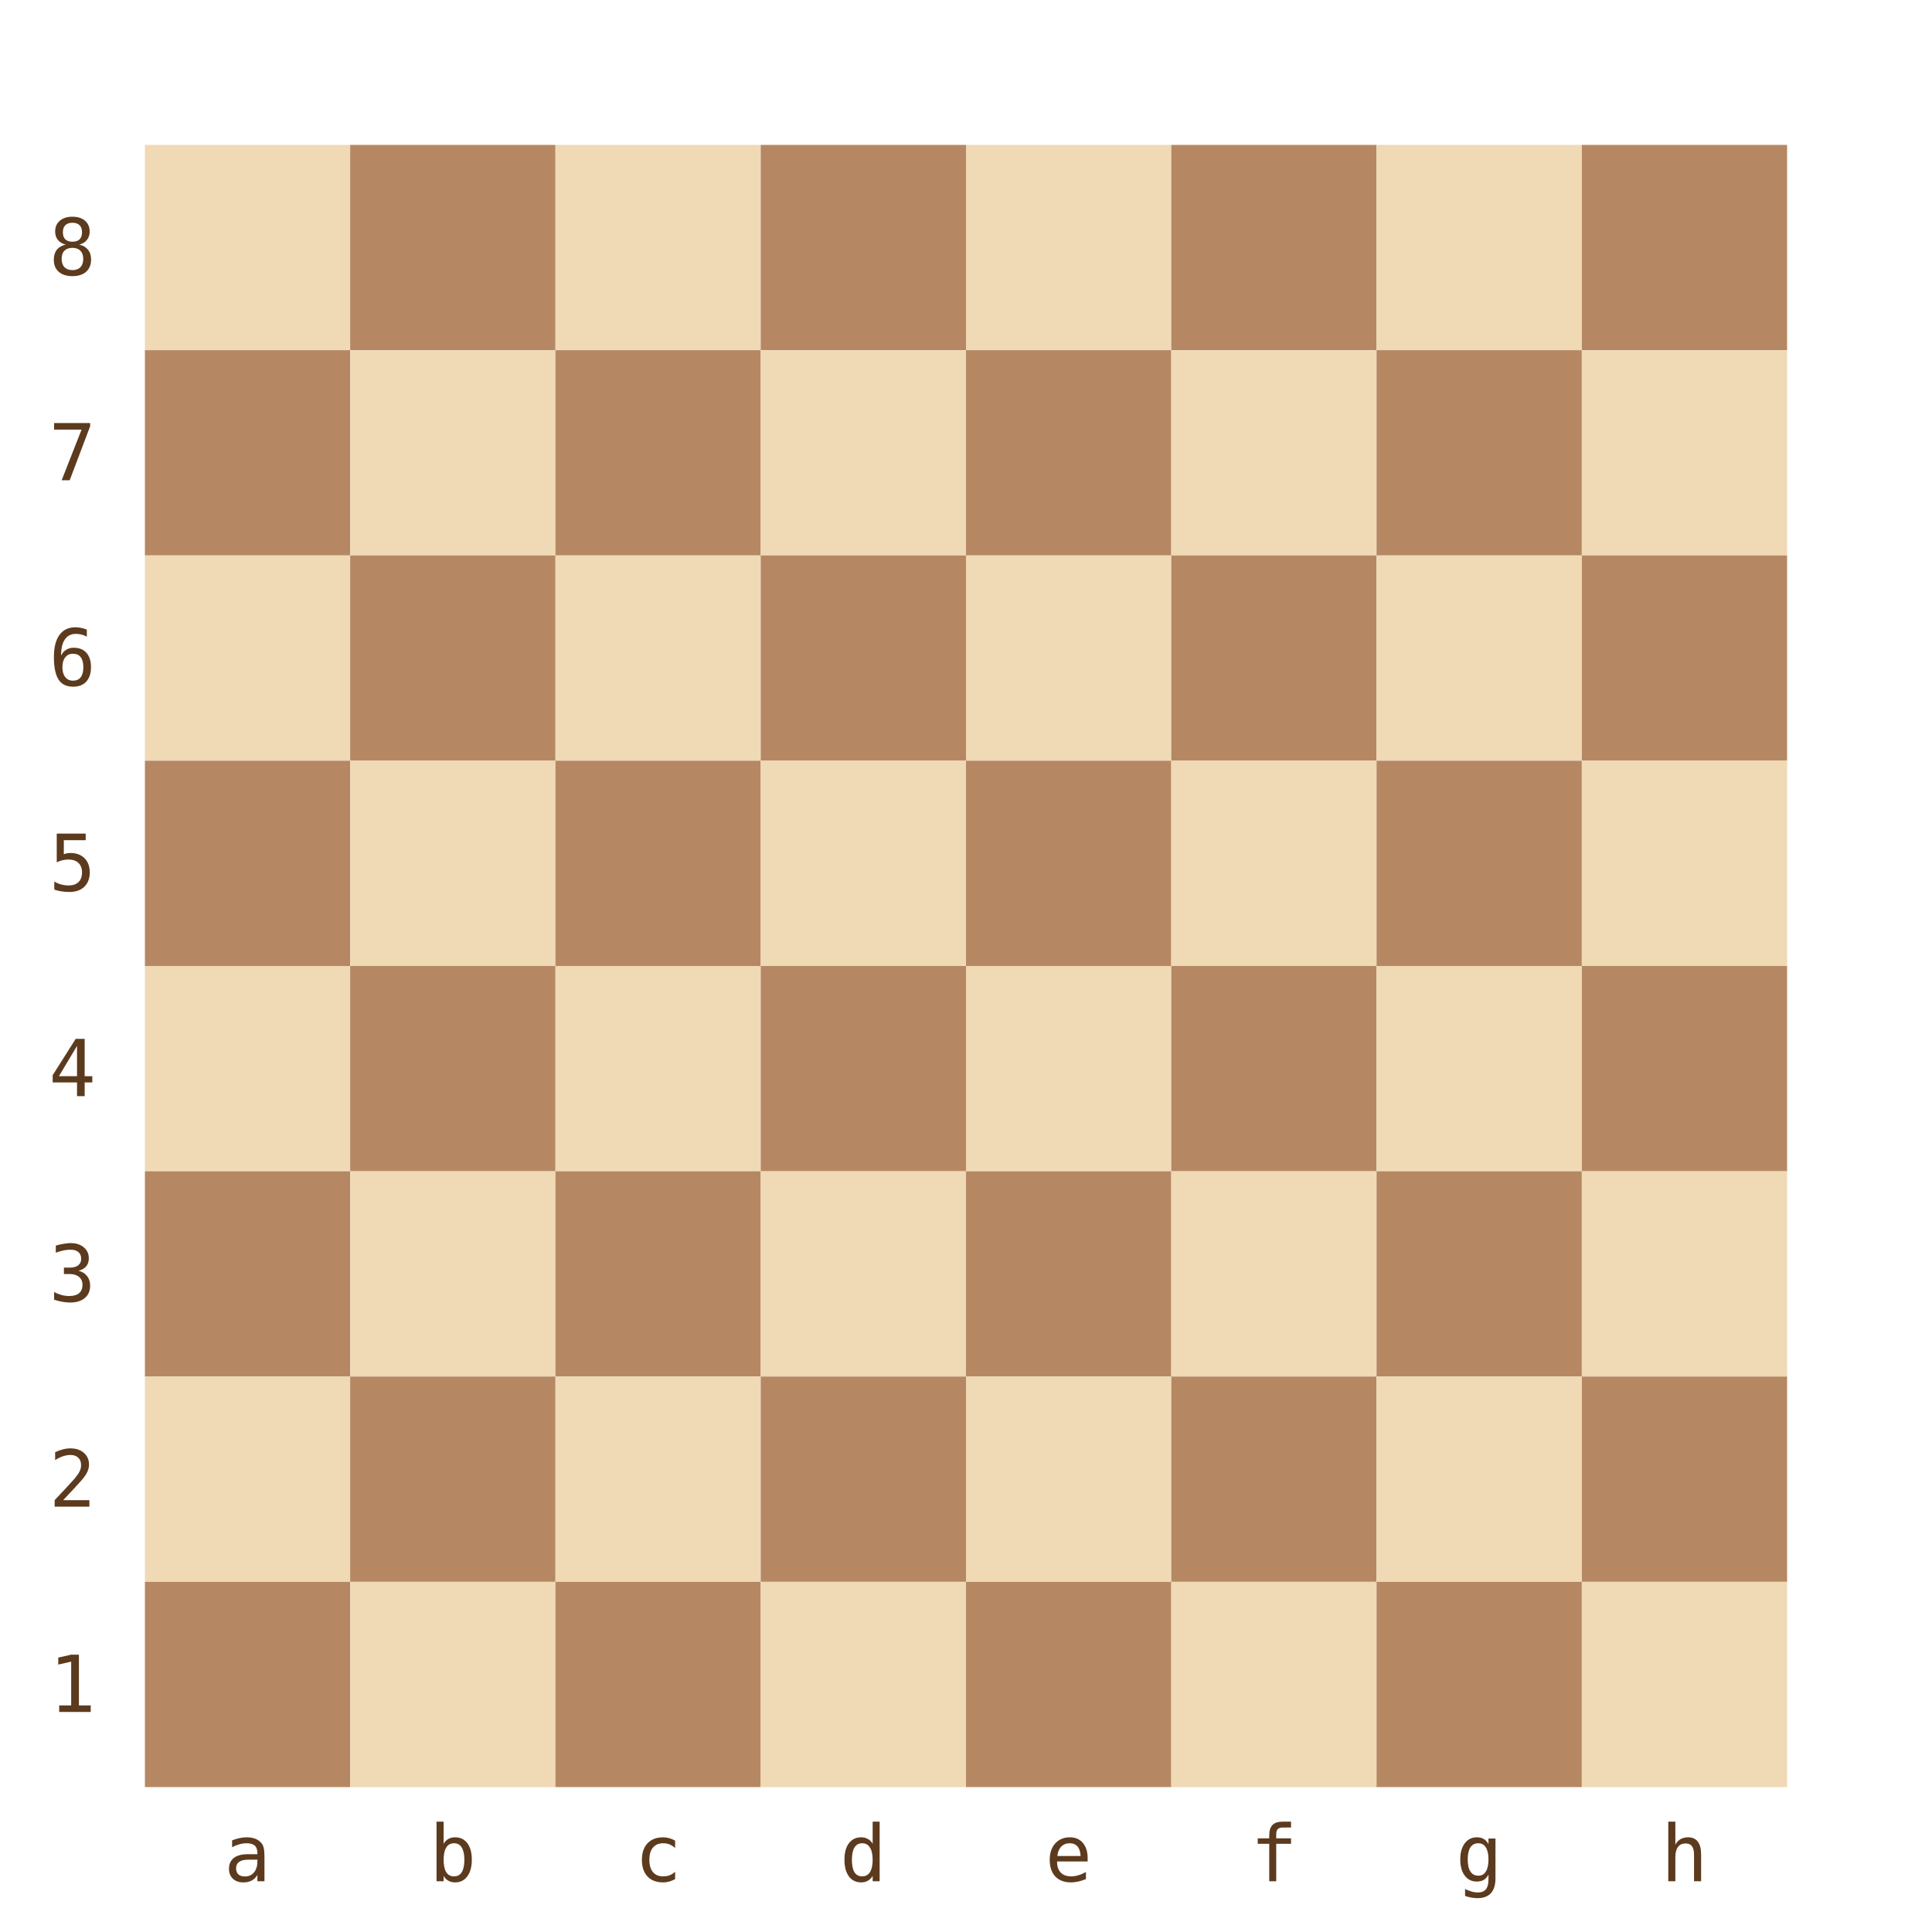
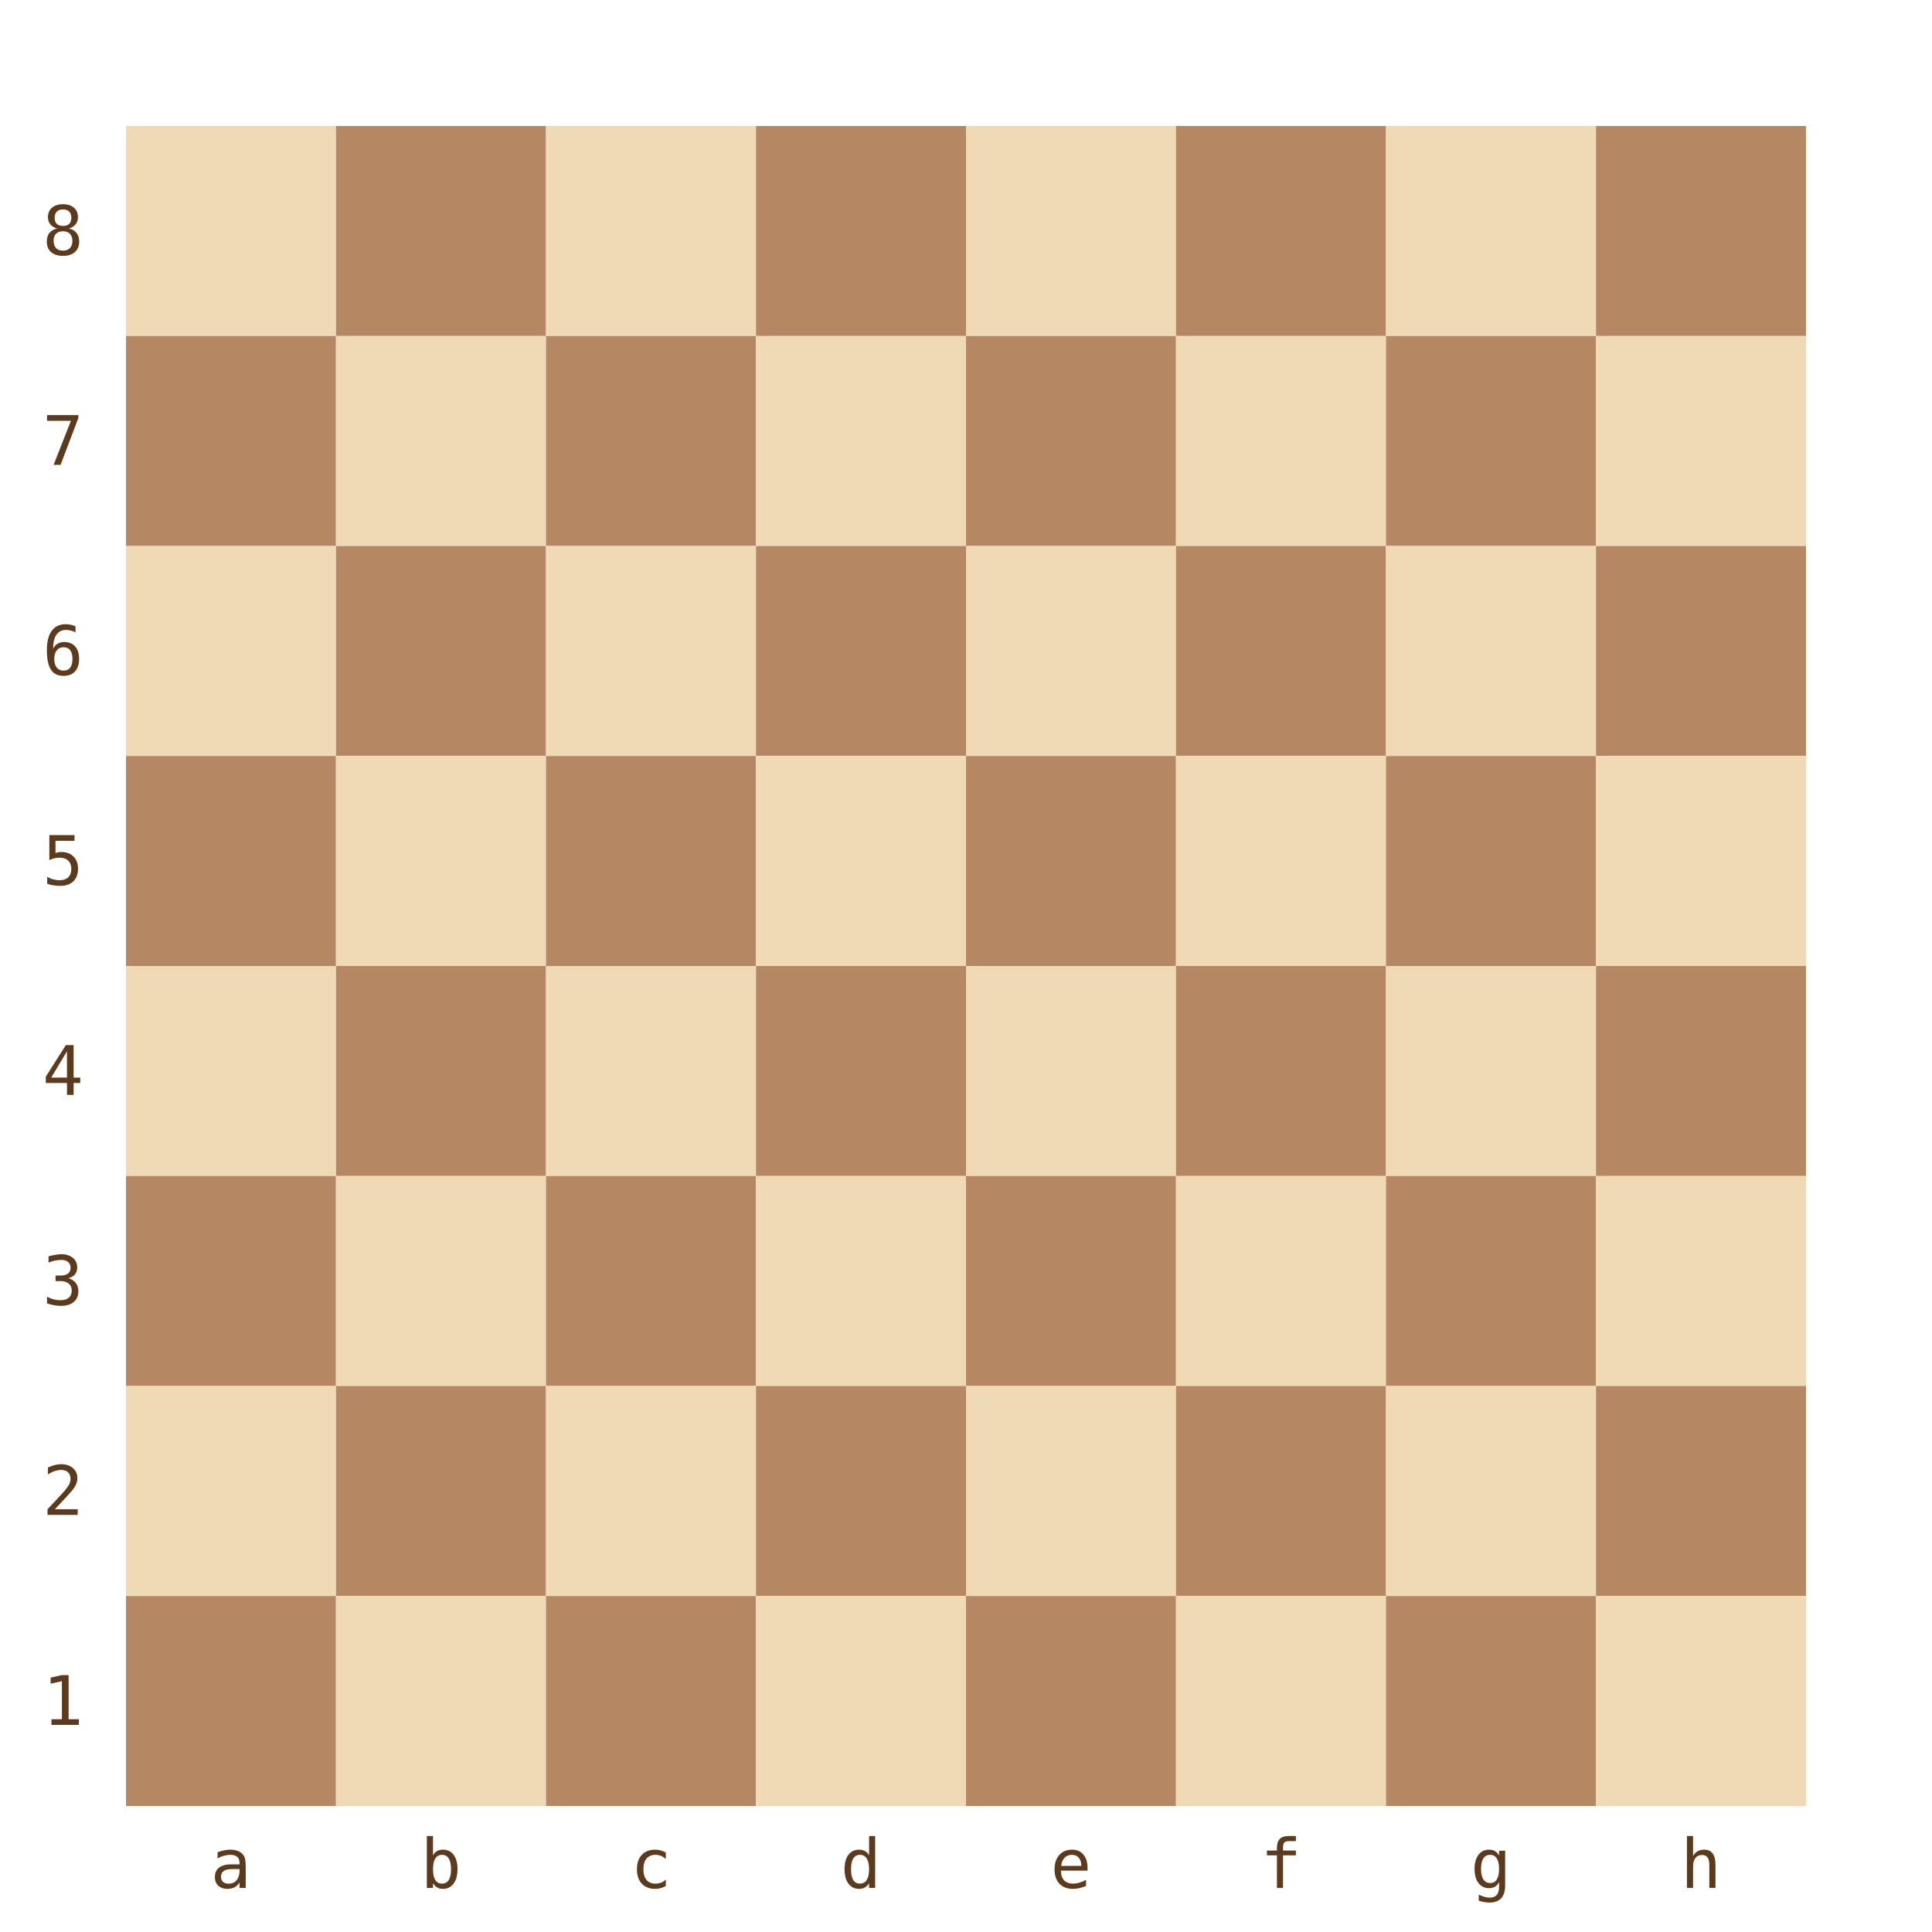
- <svg xmlns="http://www.w3.org/2000/svg" viewBox="0 0 320 320" width="320" height="320">
-   <rect x="24" y="24" width="34" height="34" fill="#f0d9b5" data-sq="a8" class="board-cell" />
-   <rect x="58" y="24" width="34" height="34" fill="#b58863" data-sq="b8" class="board-cell" />
-   <rect x="92" y="24" width="34" height="34" fill="#f0d9b5" data-sq="c8" class="board-cell" />
-   <rect x="126" y="24" width="34" height="34" fill="#b58863" data-sq="d8" class="board-cell" />
-   <rect x="160" y="24" width="34" height="34" fill="#f0d9b5" data-sq="e8" class="board-cell" />
-   <rect x="194" y="24" width="34" height="34" fill="#b58863" data-sq="f8" class="board-cell" />
-   <rect x="228" y="24" width="34" height="34" fill="#f0d9b5" data-sq="g8" class="board-cell" />
-   <rect x="262" y="24" width="34" height="34" fill="#b58863" data-sq="h8" class="board-cell" />
-   <rect x="24" y="58" width="34" height="34" fill="#b58863" data-sq="a7" class="board-cell" />
-   <rect x="58" y="58" width="34" height="34" fill="#f0d9b5" data-sq="b7" class="board-cell" />
-   <rect x="92" y="58" width="34" height="34" fill="#b58863" data-sq="c7" class="board-cell" />
-   <rect x="126" y="58" width="34" height="34" fill="#f0d9b5" data-sq="d7" class="board-cell" />
-   <rect x="160" y="58" width="34" height="34" fill="#b58863" data-sq="e7" class="board-cell" />
-   <rect x="194" y="58" width="34" height="34" fill="#f0d9b5" data-sq="f7" class="board-cell" />
-   <rect x="228" y="58" width="34" height="34" fill="#b58863" data-sq="g7" class="board-cell" />
-   <rect x="262" y="58" width="34" height="34" fill="#f0d9b5" data-sq="h7" class="board-cell" />
-   <rect x="24" y="92" width="34" height="34" fill="#f0d9b5" data-sq="a6" class="board-cell" />
-   <rect x="58" y="92" width="34" height="34" fill="#b58863" data-sq="b6" class="board-cell" />
-   <rect x="92" y="92" width="34" height="34" fill="#f0d9b5" data-sq="c6" class="board-cell" />
-   <rect x="126" y="92" width="34" height="34" fill="#b58863" data-sq="d6" class="board-cell" />
-   <rect x="160" y="92" width="34" height="34" fill="#f0d9b5" data-sq="e6" class="board-cell" />
-   <rect x="194" y="92" width="34" height="34" fill="#b58863" data-sq="f6" class="board-cell" />
-   <rect x="228" y="92" width="34" height="34" fill="#f0d9b5" data-sq="g6" class="board-cell" />
-   <rect x="262" y="92" width="34" height="34" fill="#b58863" data-sq="h6" class="board-cell" />
-   <rect x="24" y="126" width="34" height="34" fill="#b58863" data-sq="a5" class="board-cell" />
-   <rect x="58" y="126" width="34" height="34" fill="#f0d9b5" data-sq="b5" class="board-cell" />
-   <rect x="92" y="126" width="34" height="34" fill="#b58863" data-sq="c5" class="board-cell" />
-   <rect x="126" y="126" width="34" height="34" fill="#f0d9b5" data-sq="d5" class="board-cell" />
-   <rect x="160" y="126" width="34" height="34" fill="#b58863" data-sq="e5" class="board-cell" />
-   <rect x="194" y="126" width="34" height="34" fill="#f0d9b5" data-sq="f5" class="board-cell" />
-   <rect x="228" y="126" width="34" height="34" fill="#b58863" data-sq="g5" class="board-cell" />
-   <rect x="262" y="126" width="34" height="34" fill="#f0d9b5" data-sq="h5" class="board-cell" />
-   <rect x="24" y="160" width="34" height="34" fill="#f0d9b5" data-sq="a4" class="board-cell" />
-   <rect x="58" y="160" width="34" height="34" fill="#b58863" data-sq="b4" class="board-cell" />
-   <rect x="92" y="160" width="34" height="34" fill="#f0d9b5" data-sq="c4" class="board-cell" />
-   <rect x="126" y="160" width="34" height="34" fill="#b58863" data-sq="d4" class="board-cell" />
-   <rect x="160" y="160" width="34" height="34" fill="#f0d9b5" data-sq="e4" class="board-cell" />
-   <rect x="194" y="160" width="34" height="34" fill="#b58863" data-sq="f4" class="board-cell" />
-   <rect x="228" y="160" width="34" height="34" fill="#f0d9b5" data-sq="g4" class="board-cell" />
-   <rect x="262" y="160" width="34" height="34" fill="#b58863" data-sq="h4" class="board-cell" />
-   <rect x="24" y="194" width="34" height="34" fill="#b58863" data-sq="a3" class="board-cell" />
-   <rect x="58" y="194" width="34" height="34" fill="#f0d9b5" data-sq="b3" class="board-cell" />
-   <rect x="92" y="194" width="34" height="34" fill="#b58863" data-sq="c3" class="board-cell" />
-   <rect x="126" y="194" width="34" height="34" fill="#f0d9b5" data-sq="d3" class="board-cell" />
-   <rect x="160" y="194" width="34" height="34" fill="#b58863" data-sq="e3" class="board-cell" />
-   <rect x="194" y="194" width="34" height="34" fill="#f0d9b5" data-sq="f3" class="board-cell" />
-   <rect x="228" y="194" width="34" height="34" fill="#b58863" data-sq="g3" class="board-cell" />
-   <rect x="262" y="194" width="34" height="34" fill="#f0d9b5" data-sq="h3" class="board-cell" />
-   <rect x="24" y="228" width="34" height="34" fill="#f0d9b5" data-sq="a2" class="board-cell" />
-   <rect x="58" y="228" width="34" height="34" fill="#b58863" data-sq="b2" class="board-cell" />
-   <rect x="92" y="228" width="34" height="34" fill="#f0d9b5" data-sq="c2" class="board-cell" />
-   <rect x="126" y="228" width="34" height="34" fill="#b58863" data-sq="d2" class="board-cell" />
-   <rect x="160" y="228" width="34" height="34" fill="#f0d9b5" data-sq="e2" class="board-cell" />
-   <rect x="194" y="228" width="34" height="34" fill="#b58863" data-sq="f2" class="board-cell" />
-   <rect x="228" y="228" width="34" height="34" fill="#f0d9b5" data-sq="g2" class="board-cell" />
-   <rect x="262" y="228" width="34" height="34" fill="#b58863" data-sq="h2" class="board-cell" />
-   <rect x="24" y="262" width="34" height="34" fill="#b58863" data-sq="a1" class="board-cell" />
-   <rect x="58" y="262" width="34" height="34" fill="#f0d9b5" data-sq="b1" class="board-cell" />
-   <rect x="92" y="262" width="34" height="34" fill="#b58863" data-sq="c1" class="board-cell" />
-   <rect x="126" y="262" width="34" height="34" fill="#f0d9b5" data-sq="d1" class="board-cell" />
-   <rect x="160" y="262" width="34" height="34" fill="#b58863" data-sq="e1" class="board-cell" />
-   <rect x="194" y="262" width="34" height="34" fill="#f0d9b5" data-sq="f1" class="board-cell" />
-   <rect x="228" y="262" width="34" height="34" fill="#b58863" data-sq="g1" class="board-cell" />
-   <rect x="262" y="262" width="34" height="34" fill="#f0d9b5" data-sq="h1" class="board-cell" />
-   <text x="41" y="311.6" text-anchor="middle" font-size="13" fill="#5c3a1e" font-family="monospace">a</text>
-   <text x="75" y="311.6" text-anchor="middle" font-size="13" fill="#5c3a1e" font-family="monospace">b</text>
-   <text x="109" y="311.6" text-anchor="middle" font-size="13" fill="#5c3a1e" font-family="monospace">c</text>
-   <text x="143" y="311.6" text-anchor="middle" font-size="13" fill="#5c3a1e" font-family="monospace">d</text>
-   <text x="177" y="311.6" text-anchor="middle" font-size="13" fill="#5c3a1e" font-family="monospace">e</text>
-   <text x="211" y="311.6" text-anchor="middle" font-size="13" fill="#5c3a1e" font-family="monospace">f</text>
-   <text x="245" y="311.6" text-anchor="middle" font-size="13" fill="#5c3a1e" font-family="monospace">g</text>
-   <text x="279" y="311.6" text-anchor="middle" font-size="13" fill="#5c3a1e" font-family="monospace">h</text>
-   <text x="12" y="45.55" text-anchor="middle" font-size="13" fill="#5c3a1e" font-family="monospace">8</text>
-   <text x="12" y="79.55" text-anchor="middle" font-size="13" fill="#5c3a1e" font-family="monospace">7</text>
-   <text x="12" y="113.55" text-anchor="middle" font-size="13" fill="#5c3a1e" font-family="monospace">6</text>
-   <text x="12" y="147.55" text-anchor="middle" font-size="13" fill="#5c3a1e" font-family="monospace">5</text>
-   <text x="12" y="181.55" text-anchor="middle" font-size="13" fill="#5c3a1e" font-family="monospace">4</text>
-   <text x="12" y="215.55" text-anchor="middle" font-size="13" fill="#5c3a1e" font-family="monospace">3</text>
-   <text x="12" y="249.55" text-anchor="middle" font-size="13" fill="#5c3a1e" font-family="monospace">2</text>
-   <text x="12" y="283.55" text-anchor="middle" font-size="13" fill="#5c3a1e" font-family="monospace">1</text>
+ <svg xmlns="http://www.w3.org/2000/svg" viewBox="0 0 368 368" width="368" height="368">
+   <rect x="24" y="24" width="40" height="40" fill="#f0d9b5" data-sq="a8" class="board-cell" />
+   <rect x="64" y="24" width="40" height="40" fill="#b58863" data-sq="b8" class="board-cell" />
+   <rect x="104" y="24" width="40" height="40" fill="#f0d9b5" data-sq="c8" class="board-cell" />
+   <rect x="144" y="24" width="40" height="40" fill="#b58863" data-sq="d8" class="board-cell" />
+   <rect x="184" y="24" width="40" height="40" fill="#f0d9b5" data-sq="e8" class="board-cell" />
+   <rect x="224" y="24" width="40" height="40" fill="#b58863" data-sq="f8" class="board-cell" />
+   <rect x="264" y="24" width="40" height="40" fill="#f0d9b5" data-sq="g8" class="board-cell" />
+   <rect x="304" y="24" width="40" height="40" fill="#b58863" data-sq="h8" class="board-cell" />
+   <rect x="24" y="64" width="40" height="40" fill="#b58863" data-sq="a7" class="board-cell" />
+   <rect x="64" y="64" width="40" height="40" fill="#f0d9b5" data-sq="b7" class="board-cell" />
+   <rect x="104" y="64" width="40" height="40" fill="#b58863" data-sq="c7" class="board-cell" />
+   <rect x="144" y="64" width="40" height="40" fill="#f0d9b5" data-sq="d7" class="board-cell" />
+   <rect x="184" y="64" width="40" height="40" fill="#b58863" data-sq="e7" class="board-cell" />
+   <rect x="224" y="64" width="40" height="40" fill="#f0d9b5" data-sq="f7" class="board-cell" />
+   <rect x="264" y="64" width="40" height="40" fill="#b58863" data-sq="g7" class="board-cell" />
+   <rect x="304" y="64" width="40" height="40" fill="#f0d9b5" data-sq="h7" class="board-cell" />
+   <rect x="24" y="104" width="40" height="40" fill="#f0d9b5" data-sq="a6" class="board-cell" />
+   <rect x="64" y="104" width="40" height="40" fill="#b58863" data-sq="b6" class="board-cell" />
+   <rect x="104" y="104" width="40" height="40" fill="#f0d9b5" data-sq="c6" class="board-cell" />
+   <rect x="144" y="104" width="40" height="40" fill="#b58863" data-sq="d6" class="board-cell" />
+   <rect x="184" y="104" width="40" height="40" fill="#f0d9b5" data-sq="e6" class="board-cell" />
+   <rect x="224" y="104" width="40" height="40" fill="#b58863" data-sq="f6" class="board-cell" />
+   <rect x="264" y="104" width="40" height="40" fill="#f0d9b5" data-sq="g6" class="board-cell" />
+   <rect x="304" y="104" width="40" height="40" fill="#b58863" data-sq="h6" class="board-cell" />
+   <rect x="24" y="144" width="40" height="40" fill="#b58863" data-sq="a5" class="board-cell" />
+   <rect x="64" y="144" width="40" height="40" fill="#f0d9b5" data-sq="b5" class="board-cell" />
+   <rect x="104" y="144" width="40" height="40" fill="#b58863" data-sq="c5" class="board-cell" />
+   <rect x="144" y="144" width="40" height="40" fill="#f0d9b5" data-sq="d5" class="board-cell" />
+   <rect x="184" y="144" width="40" height="40" fill="#b58863" data-sq="e5" class="board-cell" />
+   <rect x="224" y="144" width="40" height="40" fill="#f0d9b5" data-sq="f5" class="board-cell" />
+   <rect x="264" y="144" width="40" height="40" fill="#b58863" data-sq="g5" class="board-cell" />
+   <rect x="304" y="144" width="40" height="40" fill="#f0d9b5" data-sq="h5" class="board-cell" />
+   <rect x="24" y="184" width="40" height="40" fill="#f0d9b5" data-sq="a4" class="board-cell" />
+   <rect x="64" y="184" width="40" height="40" fill="#b58863" data-sq="b4" class="board-cell" />
+   <rect x="104" y="184" width="40" height="40" fill="#f0d9b5" data-sq="c4" class="board-cell" />
+   <rect x="144" y="184" width="40" height="40" fill="#b58863" data-sq="d4" class="board-cell" />
+   <rect x="184" y="184" width="40" height="40" fill="#f0d9b5" data-sq="e4" class="board-cell" />
+   <rect x="224" y="184" width="40" height="40" fill="#b58863" data-sq="f4" class="board-cell" />
+   <rect x="264" y="184" width="40" height="40" fill="#f0d9b5" data-sq="g4" class="board-cell" />
+   <rect x="304" y="184" width="40" height="40" fill="#b58863" data-sq="h4" class="board-cell" />
+   <rect x="24" y="224" width="40" height="40" fill="#b58863" data-sq="a3" class="board-cell" />
+   <rect x="64" y="224" width="40" height="40" fill="#f0d9b5" data-sq="b3" class="board-cell" />
+   <rect x="104" y="224" width="40" height="40" fill="#b58863" data-sq="c3" class="board-cell" />
+   <rect x="144" y="224" width="40" height="40" fill="#f0d9b5" data-sq="d3" class="board-cell" />
+   <rect x="184" y="224" width="40" height="40" fill="#b58863" data-sq="e3" class="board-cell" />
+   <rect x="224" y="224" width="40" height="40" fill="#f0d9b5" data-sq="f3" class="board-cell" />
+   <rect x="264" y="224" width="40" height="40" fill="#b58863" data-sq="g3" class="board-cell" />
+   <rect x="304" y="224" width="40" height="40" fill="#f0d9b5" data-sq="h3" class="board-cell" />
+   <rect x="24" y="264" width="40" height="40" fill="#f0d9b5" data-sq="a2" class="board-cell" />
+   <rect x="64" y="264" width="40" height="40" fill="#b58863" data-sq="b2" class="board-cell" />
+   <rect x="104" y="264" width="40" height="40" fill="#f0d9b5" data-sq="c2" class="board-cell" />
+   <rect x="144" y="264" width="40" height="40" fill="#b58863" data-sq="d2" class="board-cell" />
+   <rect x="184" y="264" width="40" height="40" fill="#f0d9b5" data-sq="e2" class="board-cell" />
+   <rect x="224" y="264" width="40" height="40" fill="#b58863" data-sq="f2" class="board-cell" />
+   <rect x="264" y="264" width="40" height="40" fill="#f0d9b5" data-sq="g2" class="board-cell" />
+   <rect x="304" y="264" width="40" height="40" fill="#b58863" data-sq="h2" class="board-cell" />
+   <rect x="24" y="304" width="40" height="40" fill="#b58863" data-sq="a1" class="board-cell" />
+   <rect x="64" y="304" width="40" height="40" fill="#f0d9b5" data-sq="b1" class="board-cell" />
+   <rect x="104" y="304" width="40" height="40" fill="#b58863" data-sq="c1" class="board-cell" />
+   <rect x="144" y="304" width="40" height="40" fill="#f0d9b5" data-sq="d1" class="board-cell" />
+   <rect x="184" y="304" width="40" height="40" fill="#b58863" data-sq="e1" class="board-cell" />
+   <rect x="224" y="304" width="40" height="40" fill="#f0d9b5" data-sq="f1" class="board-cell" />
+   <rect x="264" y="304" width="40" height="40" fill="#b58863" data-sq="g1" class="board-cell" />
+   <rect x="304" y="304" width="40" height="40" fill="#f0d9b5" data-sq="h1" class="board-cell" />
+   <text x="44" y="359.6" text-anchor="middle" font-size="13" fill="#5c3a1e" font-family="monospace">a</text>
+   <text x="84" y="359.6" text-anchor="middle" font-size="13" fill="#5c3a1e" font-family="monospace">b</text>
+   <text x="124" y="359.6" text-anchor="middle" font-size="13" fill="#5c3a1e" font-family="monospace">c</text>
+   <text x="164" y="359.6" text-anchor="middle" font-size="13" fill="#5c3a1e" font-family="monospace">d</text>
+   <text x="204" y="359.6" text-anchor="middle" font-size="13" fill="#5c3a1e" font-family="monospace">e</text>
+   <text x="244" y="359.6" text-anchor="middle" font-size="13" fill="#5c3a1e" font-family="monospace">f</text>
+   <text x="284" y="359.6" text-anchor="middle" font-size="13" fill="#5c3a1e" font-family="monospace">g</text>
+   <text x="324" y="359.6" text-anchor="middle" font-size="13" fill="#5c3a1e" font-family="monospace">h</text>
+   <text x="12" y="48.55" text-anchor="middle" font-size="13" fill="#5c3a1e" font-family="monospace">8</text>
+   <text x="12" y="88.55" text-anchor="middle" font-size="13" fill="#5c3a1e" font-family="monospace">7</text>
+   <text x="12" y="128.55" text-anchor="middle" font-size="13" fill="#5c3a1e" font-family="monospace">6</text>
+   <text x="12" y="168.55" text-anchor="middle" font-size="13" fill="#5c3a1e" font-family="monospace">5</text>
+   <text x="12" y="208.55" text-anchor="middle" font-size="13" fill="#5c3a1e" font-family="monospace">4</text>
+   <text x="12" y="248.55" text-anchor="middle" font-size="13" fill="#5c3a1e" font-family="monospace">3</text>
+   <text x="12" y="288.55" text-anchor="middle" font-size="13" fill="#5c3a1e" font-family="monospace">2</text>
+   <text x="12" y="328.55" text-anchor="middle" font-size="13" fill="#5c3a1e" font-family="monospace">1</text>
</svg>
